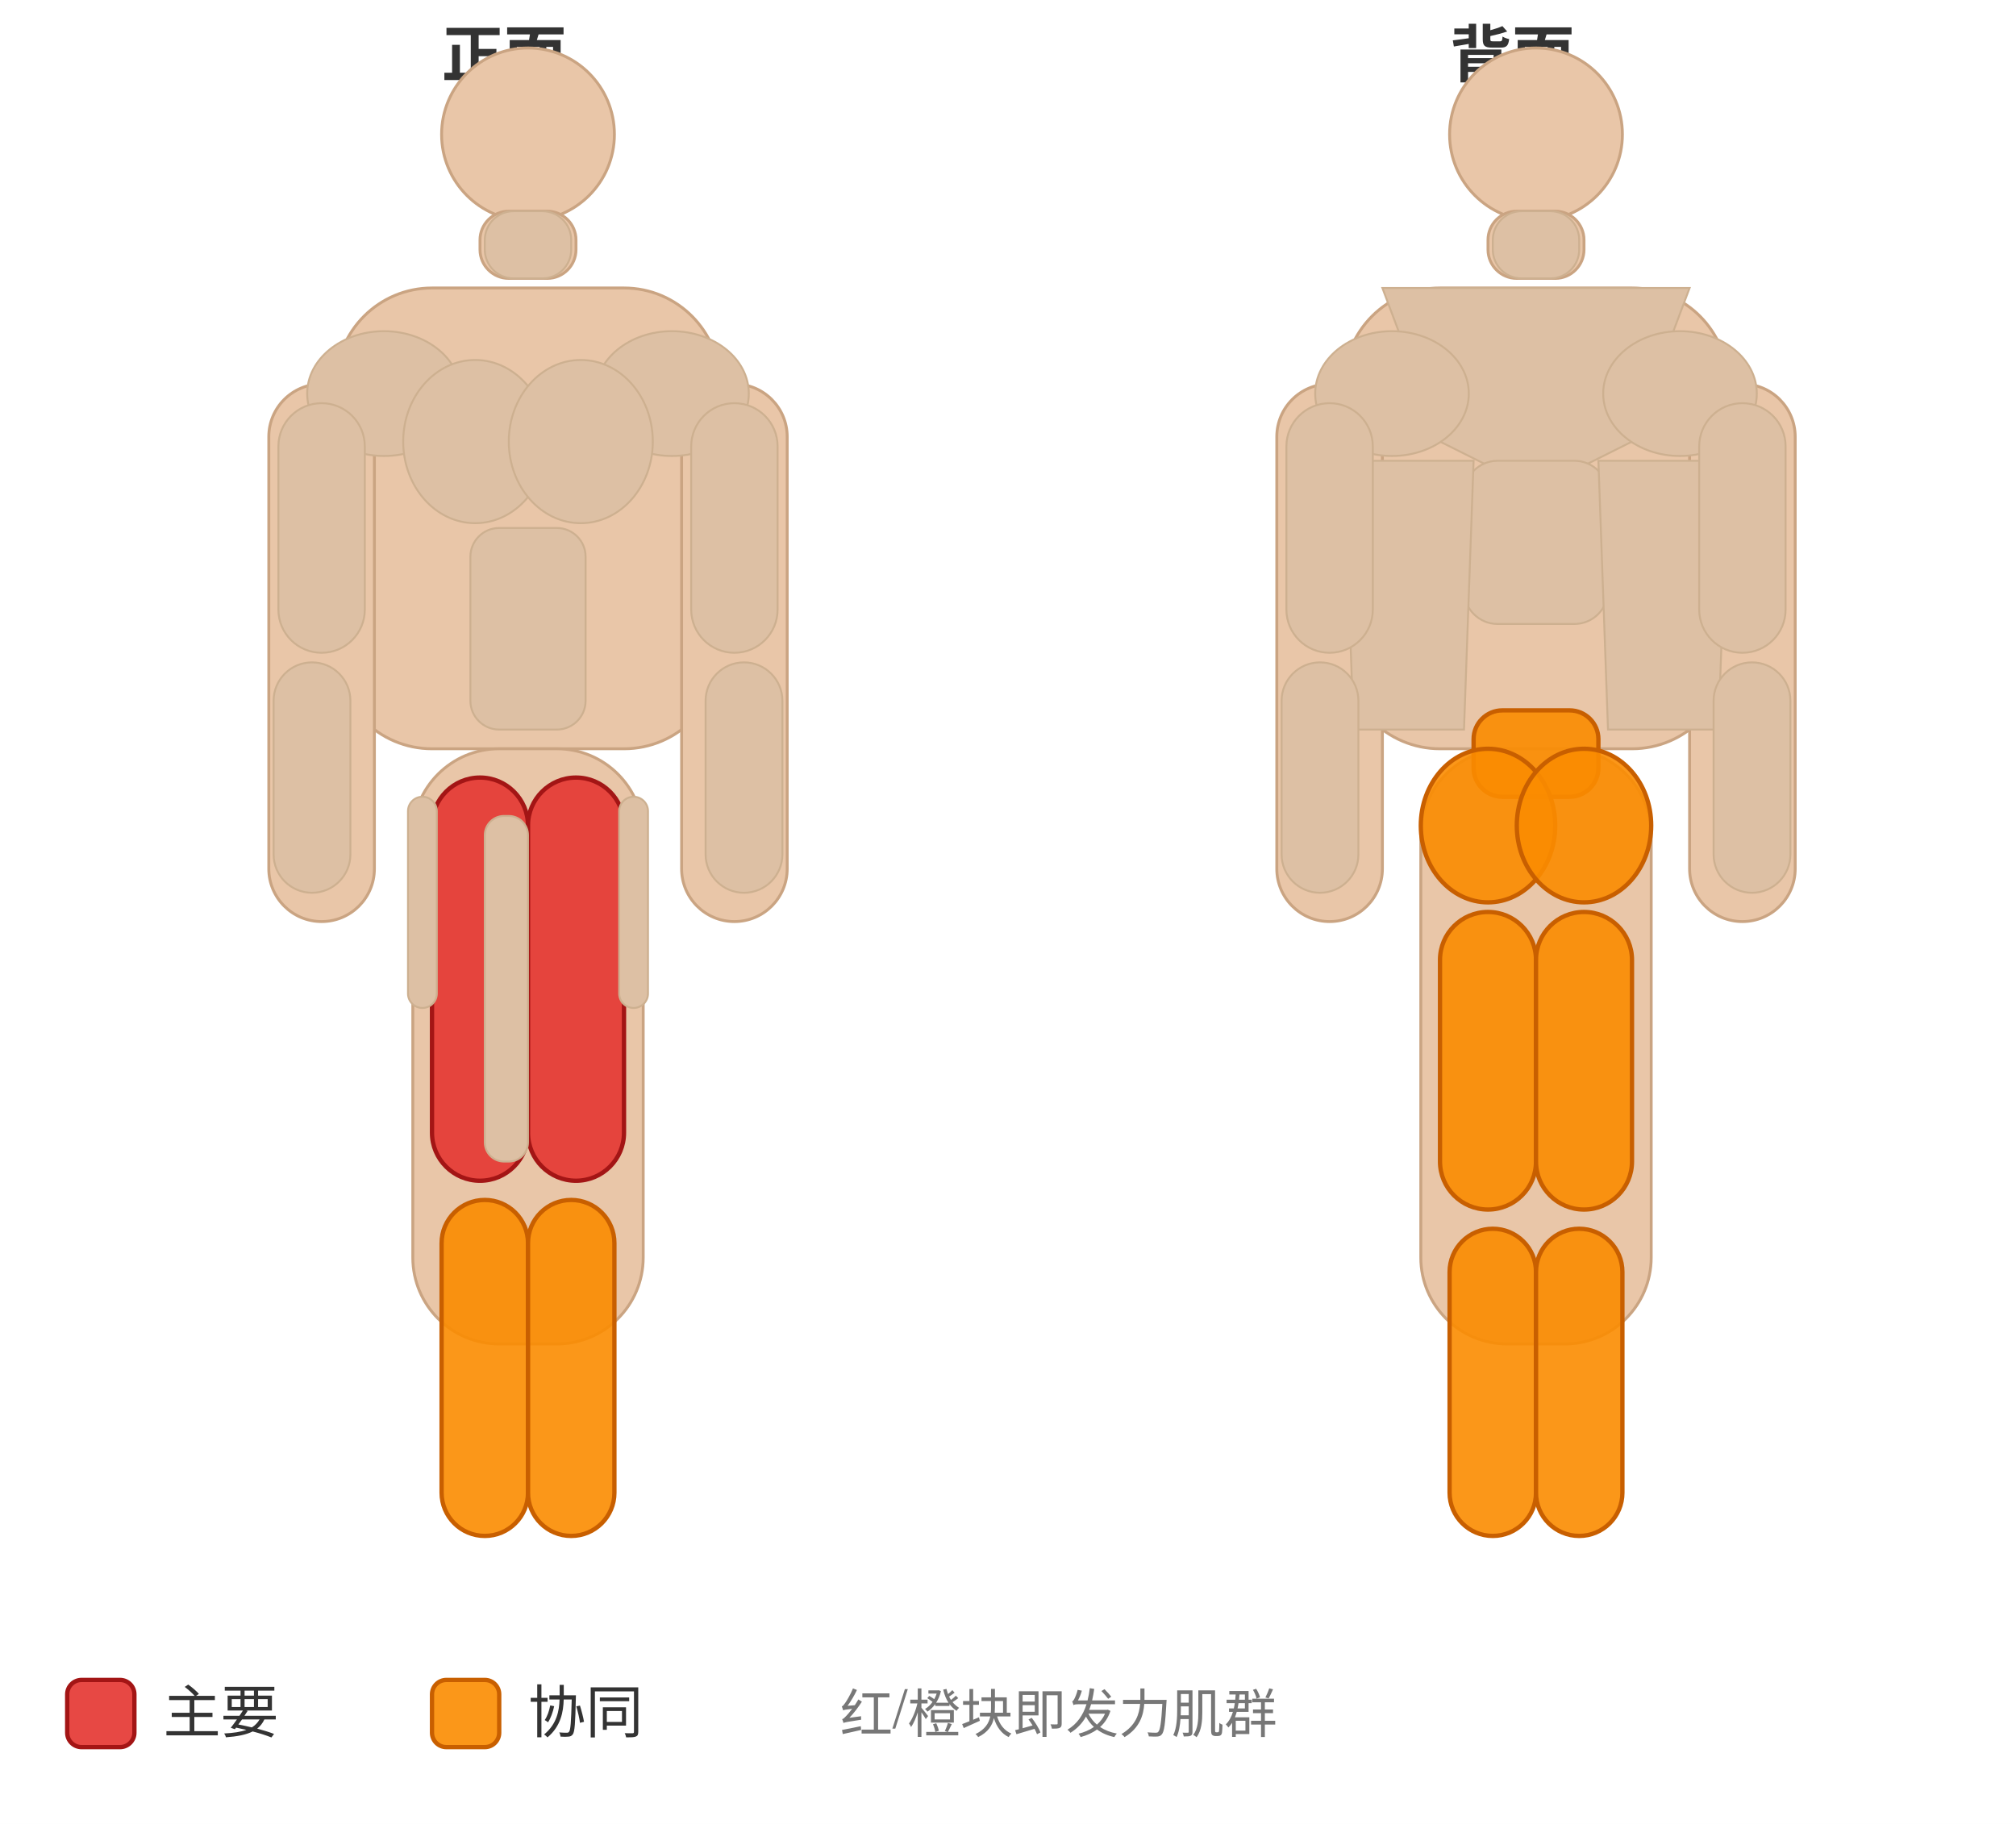
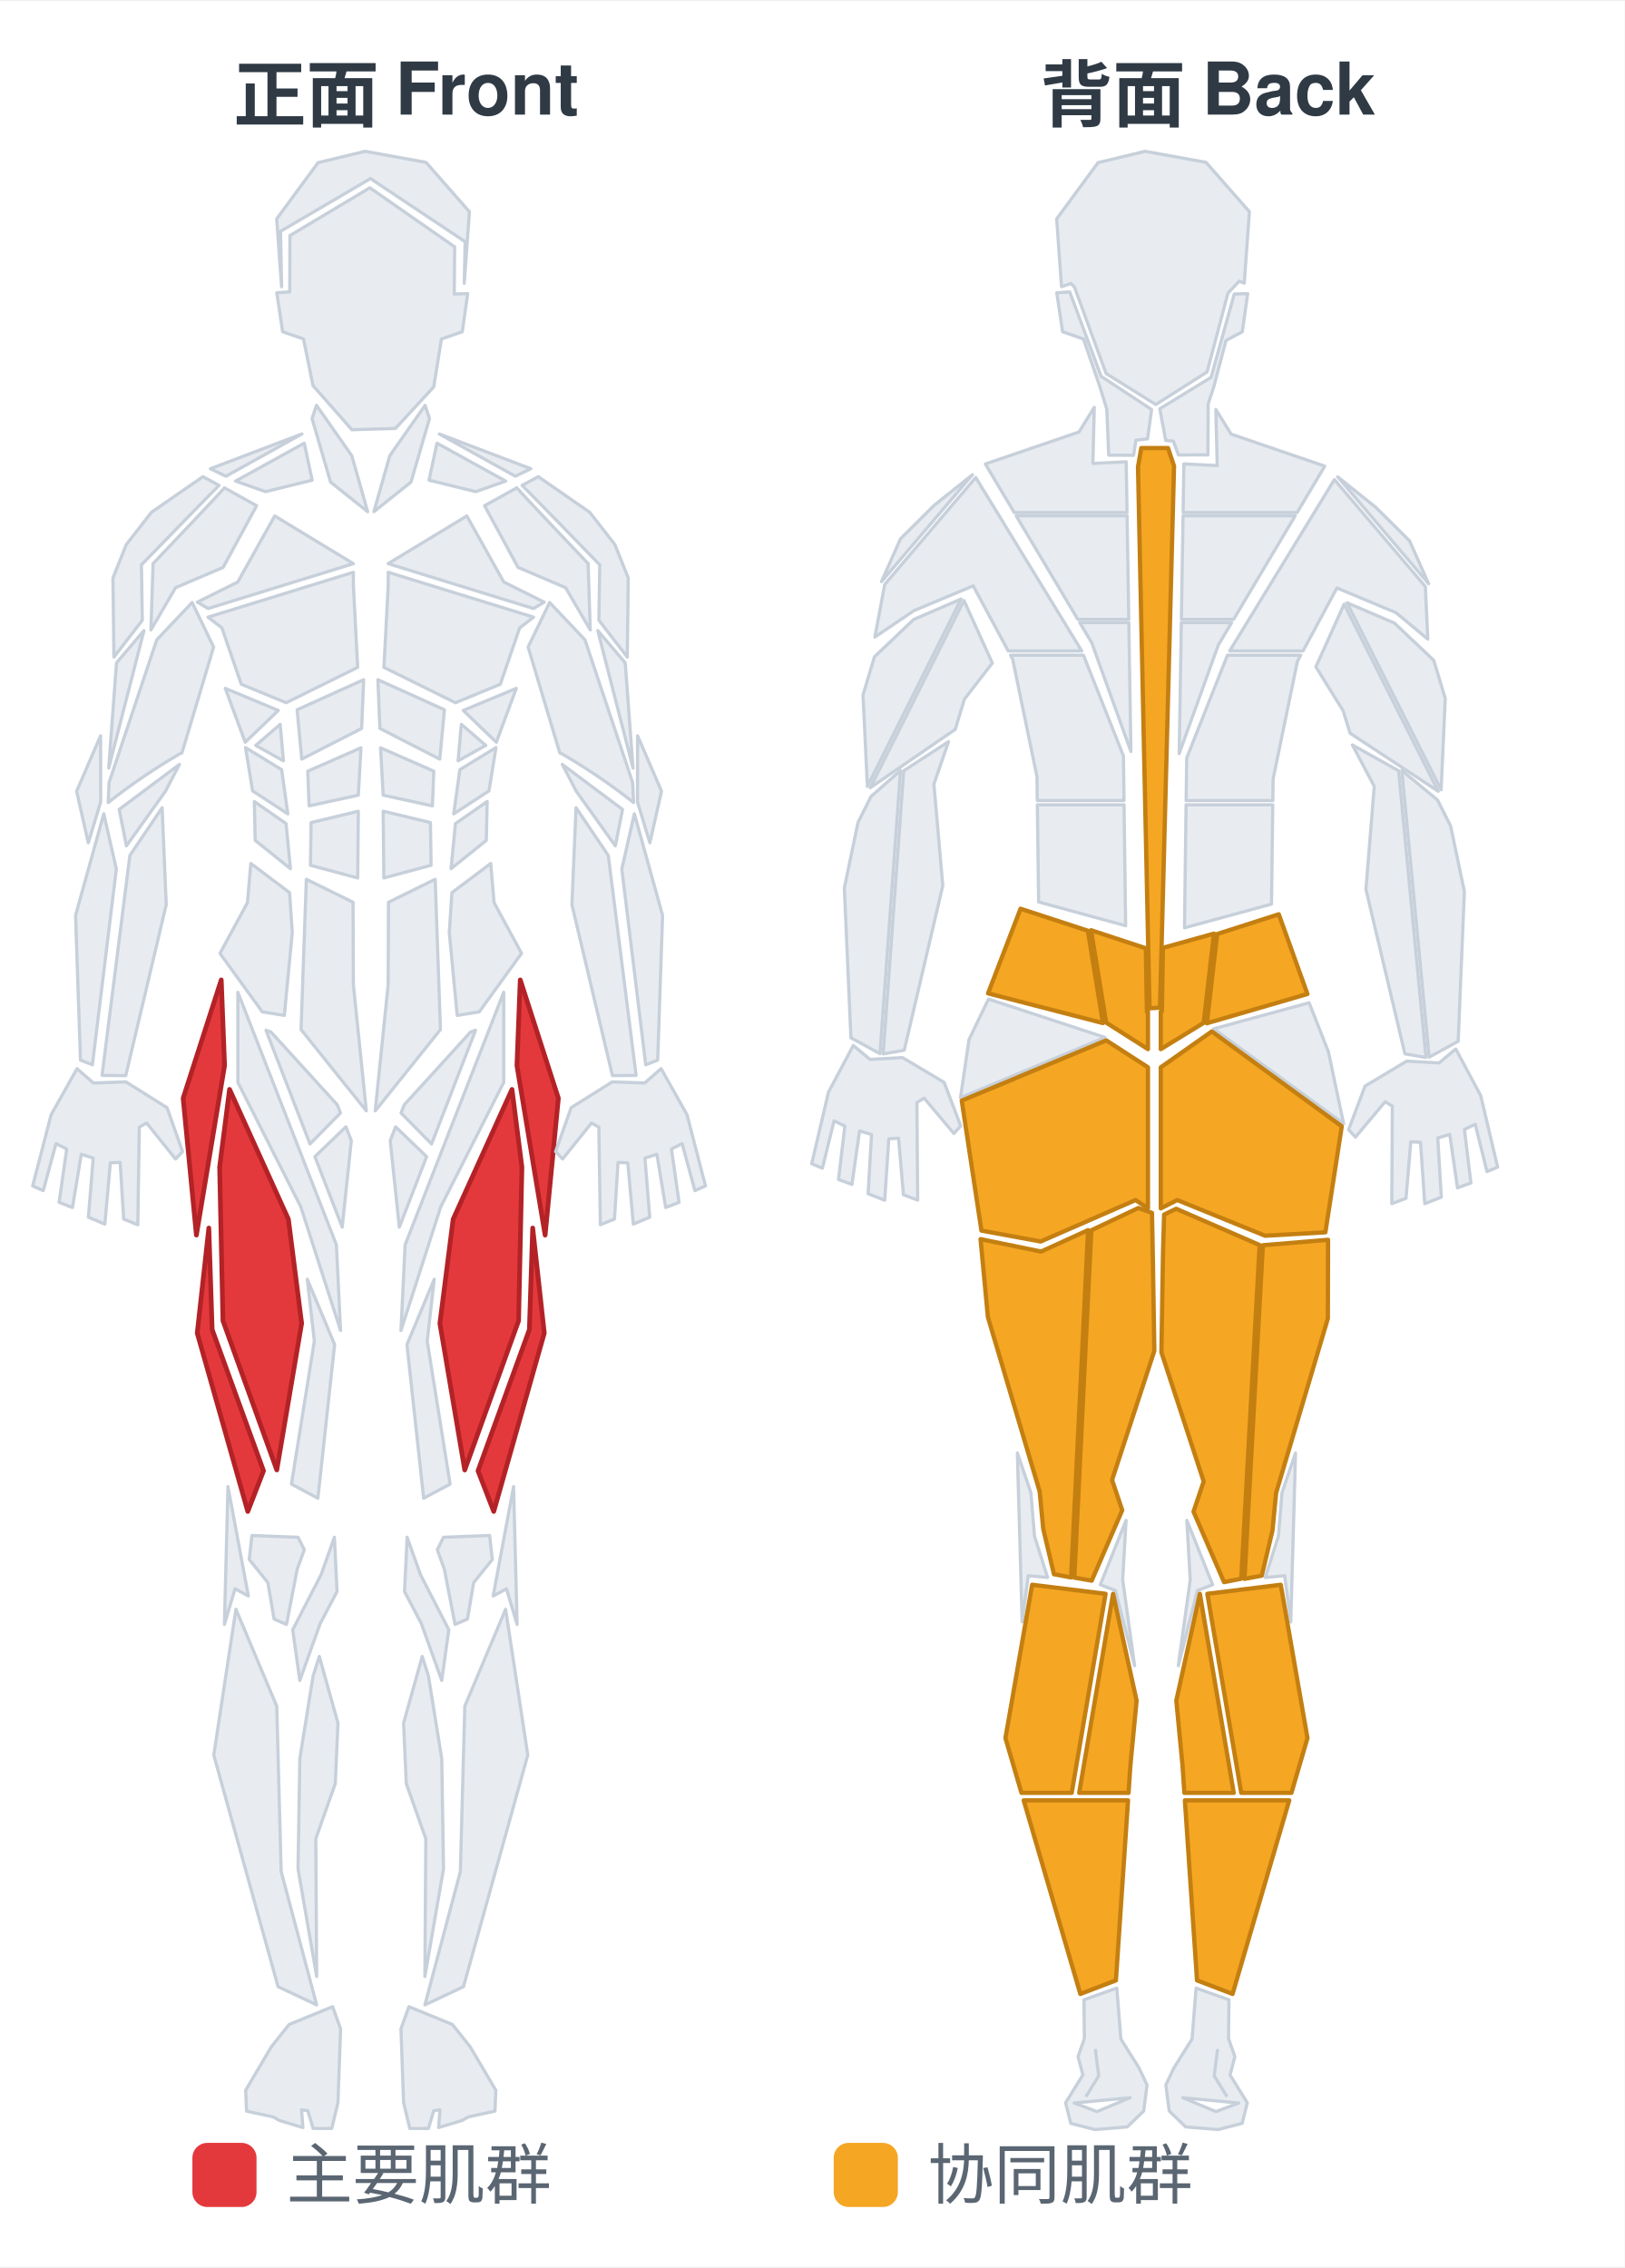
- <svg xmlns="http://www.w3.org/2000/svg" viewBox="0 0 420 380" width="420" height="380" font-family="-apple-system,Segoe UI,Helvetica,Arial,sans-serif">
-   <rect width="420" height="380" fill="#ffffff" />
-   <text x="105" y="16" font-size="13" font-weight="700" text-anchor="middle" fill="#333">正面</text>
-   <text x="315" y="16" font-size="13" font-weight="700" text-anchor="middle" fill="#333">背面</text>
-   <g transform="translate(10,0)">
-     <circle fill="#e9c6a8" stroke="#caa482" stroke-width="0.6" cx="100" cy="28" r="18" />
-     <rect fill="#e9c6a8" stroke="#caa482" stroke-width="0.6" x="90" y="44" width="20" height="14" rx="6" />
-     <rect fill="#e9c6a8" stroke="#caa482" stroke-width="0.6" x="60" y="60" width="80" height="96" rx="20" />
-     <rect fill="#e9c6a8" stroke="#caa482" stroke-width="0.6" x="46" y="80" width="22" height="112" rx="11" />
-     <rect fill="#e9c6a8" stroke="#caa482" stroke-width="0.6" x="132" y="80" width="22" height="112" rx="11" />
-     <rect fill="#e9c6a8" stroke="#caa482" stroke-width="0.6" x="76" y="156" width="48" height="124" rx="18" />
-     <rect fill="#ddc0a4" stroke="#cdb090" stroke-width="0.4" x="91" y="44" width="18" height="14" rx="6" />
-     <ellipse fill="#ddc0a4" stroke="#cdb090" stroke-width="0.4" cx="70" cy="82" rx="16" ry="13" />
-     <ellipse fill="#ddc0a4" stroke="#cdb090" stroke-width="0.4" cx="130" cy="82" rx="16" ry="13" />
-     <ellipse fill="#ddc0a4" stroke="#cdb090" stroke-width="0.4" cx="89" cy="92" rx="15" ry="17" />
-     <ellipse fill="#ddc0a4" stroke="#cdb090" stroke-width="0.4" cx="111" cy="92" rx="15" ry="17" />
-     <rect fill="#ddc0a4" stroke="#cdb090" stroke-width="0.4" x="48" y="84" width="18" height="52" rx="9" />
-     <rect fill="#ddc0a4" stroke="#cdb090" stroke-width="0.4" x="134" y="84" width="18" height="52" rx="9" />
-     <rect fill="#ddc0a4" stroke="#cdb090" stroke-width="0.4" x="47" y="138" width="16" height="48" rx="8" />
-     <rect fill="#ddc0a4" stroke="#cdb090" stroke-width="0.4" x="137" y="138" width="16" height="48" rx="8" />
-     <rect fill="#ddc0a4" stroke="#cdb090" stroke-width="0.4" x="88" y="110" width="24" height="42" rx="6" />
-     <rect fill="#e53935" fill-opacity="0.92" stroke="#a31515" stroke-width="0.9" x="80" y="162" width="20" height="84" rx="10" />
-     <rect fill="#e53935" fill-opacity="0.92" stroke="#a31515" stroke-width="0.9" x="100" y="162" width="20" height="84" rx="10" />
-     <rect fill="#ddc0a4" stroke="#cdb090" stroke-width="0.4" x="91" y="170" width="9" height="72" rx="4" />
-     <rect fill="#ddc0a4" stroke="#cdb090" stroke-width="0.4" x="75" y="166" width="6" height="44" rx="3" />
-     <rect fill="#ddc0a4" stroke="#cdb090" stroke-width="0.4" x="119" y="166" width="6" height="44" rx="3" />
-     <rect fill="#fb8c00" fill-opacity="0.9" stroke="#c85f00" stroke-width="0.9" x="82" y="250" width="18" height="70" rx="9" />
-     <rect fill="#fb8c00" fill-opacity="0.9" stroke="#c85f00" stroke-width="0.9" x="100" y="250" width="18" height="70" rx="9" />
+ <svg xmlns="http://www.w3.org/2000/svg" viewBox="0 0 76 106" width="260" height="363" role="img" font-family="-apple-system,BlinkMacSystemFont,Segoe UI,Helvetica,Arial,sans-serif">
+   <rect width="76" height="106" fill="#ffffff" />
+   <text x="19" y="5.6" font-size="3.4" font-weight="600" text-anchor="middle" fill="#2f3a45">正面 Front</text>
+   <text x="56.5" y="5.6" font-size="3.4" font-weight="600" text-anchor="middle" fill="#2f3a45">背面 Back</text>
+   <g transform="translate(1.5,7)">
+     <path d="m 11.672,6.359 -0.048,-2.591 4.206,-2.468 4.428,2.954 -0.041,1.944 0.242,-3.345 -2.031,-2.311 -2.845,-0.516 -2.204,0.529 -1.936,2.631 z" fill="#e8ecf1" stroke="#c7d0da" stroke-width="0.15" stroke-linejoin="round" />
+     <path d="m 19.749,6.703 0.02,-2.207 -3.967,-2.764 -3.741,2.236 -0.006,2.635 -0.607,0.04 0.274,1.824 0.976,0.339 0.442,2.18 1.822,2.066 2.035,-0.061 1.792,-1.944 0.36,-2.241 0.976,-0.339 0.252,-1.784 z" fill="#e8ecf1" stroke="#c7d0da" stroke-width="0.15" stroke-linejoin="round" />
+     <path d="m 13.305,11.911 1.65,2.352 0.744,2.622 -1.735,-1.384 -0.866,-2.971 z" fill="#e8ecf1" stroke="#c7d0da" stroke-width="0.15" stroke-linejoin="round" />
+     <path d="m 18.385,11.911 -1.65,2.352 -0.745,2.622 1.735,-1.384 0.866,-2.971 z" fill="#e8ecf1" stroke="#c7d0da" stroke-width="0.15" stroke-linejoin="round" />
+     <path d="m 19.048,13.248 3.557,1.979 0.727,-0.351 z m -0.107,0.433 -0.371,1.731 2.185,0.536 1.401,-0.494 z" fill="#e8ecf1" stroke="#c7d0da" stroke-width="0.15" stroke-linejoin="round" />
+     <path d="m 22.922,15.657 0.758,-0.41 2.408,1.668 1.174,1.507 0.627,1.563 -0.046,3.702 -1.328,-1.722 0.041,-2.594 -0.488,-0.5 c 0,0 -3.098,-3.191 -3.144,-3.214 z m -0.241,0.109 c -0.001,0.052 3.33,3.547 3.33,3.547 l 0.101,3.104 -1.154,-1.978 -2.225,-0.948 -1.566,-2.885 z" fill="#e8ecf1" stroke="#c7d0da" stroke-width="0.15" stroke-linejoin="round" />
+     <path d="m 12.625,13.248 -3.557,1.979 -0.727,-0.351 z m 0.107,0.433 0.371,1.731 -2.185,0.536 -1.401,-0.494 z" fill="#e8ecf1" stroke="#c7d0da" stroke-width="0.15" stroke-linejoin="round" />
+     <path d="m 8.75,15.657 -0.758,-0.41 -2.408,1.668 -1.174,1.507 -0.627,1.563 0.046,3.702 1.328,-1.722 -0.041,-2.594 0.488,-0.5 c 0,0 3.098,-3.191 3.144,-3.214 z m 0.241,0.109 c 0.002,0.052 -3.33,3.547 -3.33,3.547 l -0.101,3.104 1.154,-1.978 2.225,-0.948 1.566,-2.885 z" fill="#e8ecf1" stroke="#c7d0da" stroke-width="0.15" stroke-linejoin="round" />
+     <path d="m 27.622,30.815 -0.338,1.705 -1.819,-2.544 -0.663,-1.269 z m -2.853,-2.61 c -0.026,-0.014 -0.054,-0.025 -0.082,-0.032 l -1.483,-4.955 1.005,-2.084 1.655,1.745 2.23,6.677 0.042,0.937 c -1.065,-0.842 -2.19,-1.607 -3.364,-2.288 z m 1.694,-5.757 1.649,6.434 -0.365,-4.923 z" fill="#e8ecf1" stroke="#c7d0da" stroke-width="0.15" stroke-linejoin="round" />
+     <path d="m 26.955,32.969 1.301,10.289 -1.108,0.01 -1.894,-7.996 0.192,-4.537 z m 1.22,-1.95 -0.587,2.586 1.119,9.156 0.558,-0.217 0.23,-6.77 z" fill="#e8ecf1" stroke="#c7d0da" stroke-width="0.15" stroke-linejoin="round" />
+     <path d="m 4.075,30.815 0.338,1.705 1.819,-2.544 0.663,-1.269 z m 2.853,-2.61 c 0.026,-0.014 0.054,-0.025 0.082,-0.032 l 1.483,-4.955 -1.005,-2.084 -1.655,1.745 -2.23,6.677 -0.042,0.937 c 1.065,-0.842 2.19,-1.607 3.364,-2.288 z m -1.694,-5.757 -1.649,6.434 0.365,-4.923 z" fill="#e8ecf1" stroke="#c7d0da" stroke-width="0.15" stroke-linejoin="round" />
+     <path d="m 4.575,32.969 -1.301,10.289 1.108,0.01 1.894,-7.996 -0.192,-4.537 z m -1.22,-1.95 0.587,2.586 -1.119,9.156 -0.558,-0.217 -0.23,-6.77 z" fill="#e8ecf1" stroke="#c7d0da" stroke-width="0.15" stroke-linejoin="round" />
+     <path d="m 20.337,17.085 1.729,3.091 1.890,0.94 -0.5,0.3 -6.8, -2.1 z" fill="#e8ecf1" stroke="#c7d0da" stroke-width="0.15" stroke-linejoin="round" />
+     <path d="m 16.66,19.72 6.8,2.1 -0.65,0.5 -0.906,2.638 -2.1,0.865 -3.345,-1.655 0.2,-3.8 z" fill="#e8ecf1" stroke="#c7d0da" stroke-width="0.15" stroke-linejoin="round" />
+     <path d="m 11.351,17.085 -1.729,3.091 -1.890,0.94 0.5,0.3 6.8,-2.1 z" fill="#e8ecf1" stroke="#c7d0da" stroke-width="0.15" stroke-linejoin="round" />
+     <path d="m 15.03,19.72 -6.8,2.1 0.65,0.5 0.906,2.638 2.1,0.865 3.346,-1.655 -0.2,-3.8 z" fill="#e8ecf1" stroke="#c7d0da" stroke-width="0.15" stroke-linejoin="round" />
+     <path d="m 19.642,34.708 1.813,-1.365 0.157,1.833 1.286,2.373 -1.98,2.737 -1.031,0.166 -0.37,-3.888 z" fill="#e8ecf1" stroke="#c7d0da" stroke-width="0.15" stroke-linejoin="round" />
+     <path d="M 19.289,26.152 l -3.112 -1.406 0.094 2.28 2.801 1.436 z M 21.224,27.820 l -1.294 0.721 0.15 -1.709 z M 20.171,26.183 l 2.48 -1.032 -0.934 2.521 z M 21.702,27.921 l -1.69 1.034 -0.289 2.068 1.65 -1.075 z" fill="#e8ecf1" stroke="#c7d0da" stroke-width="0.15" stroke-linejoin="round" />
+     <path d="M 18.791,29.025 l -0.062 1.624 -2.303 -0.5 -0.124 -2.217 z M 18.635,31.429 l 0.031 1.998 -2.21 0.594 -0.031 -3.123 z M 21.290,30.444 l -1.484 1.034 -0.206 2.109 1.649 -1.324 z" fill="#e8ecf1" stroke="#c7d0da" stroke-width="0.15" stroke-linejoin="round" />
+     <path d="m 12.046,34.708 -1.813,-1.365 -0.157,1.833 -1.286,2.374 1.98,2.736 1.031,0.166 0.371,-3.887 z" fill="#e8ecf1" stroke="#c7d0da" stroke-width="0.15" stroke-linejoin="round" />
+     <path d="m 15.636,44.92 -0.606,-5.912 -0.015,-3.849 -2.185,-1.075 -0.247,7.03 z" fill="#e8ecf1" stroke="#c7d0da" stroke-width="0.15" stroke-linejoin="round" />
+     <path d="m 16.052,44.919 0.606,-5.912 0.015,-3.849 2.184,-1.075 0.247,7.03 z" fill="#e8ecf1" stroke="#c7d0da" stroke-width="0.15" stroke-linejoin="round" />
+     <path d="m 12.399,26.152 3.112,-1.406 -0.094,2.28 -2.801,1.436 z m -1.935,1.669 1.294,0.721 -0.15,-1.709 z m 1.053,-1.637 -2.479,-1.033 0.934,2.521 z m -1.532,1.737 1.69,1.034 0.289,2.067 -1.649,-1.075 z" fill="#e8ecf1" stroke="#c7d0da" stroke-width="0.15" stroke-linejoin="round" />
+     <path d="M 12.897,29.025 l 0.062 1.624 2.303 -0.5 0.124 -2.217 z M 13.053,31.430 l -0.031 1.998 2.21 0.594 0.031 -3.123 z M 10.398,30.445 l 1.484 1.034 0.206 2.109 -1.65 -1.324 z" fill="#e8ecf1" stroke="#c7d0da" stroke-width="0.15" stroke-linejoin="round" />
+     <path d="m 14.404,45.04 0.022,-0.028 -0.149,-0.379 -3.102,-3.404 -0.233,-0.083 2.059,5.32 z m -1.173,2.018 1.277,3.299 0.426,-4.049 -0.252,-0.643 z" fill="#e8ecf1" stroke="#c7d0da" stroke-width="0.15" stroke-linejoin="round" />
+     <path d="m 17.284,45.04 -0.022,-0.028 0.149,-0.379 3.102,-3.404 0.232,-0.083 -2.058,5.32 z m 1.173,2.018 -1.277,3.299 -0.426,-4.048 0.252,-0.643 z" fill="#e8ecf1" stroke="#c7d0da" stroke-width="0.15" stroke-linejoin="round" />
+     <path d="m 23.419,50.399 -0.155,4.751 -2.403,6.609 0.736,1.9 2.364,-8.344 z m -0.582,-11.608 -0.155,4.007 1.318,7.932 0.62,-6.403 z m -0.387,5.123 -2.752,6.073 -0.62,4.874 1.162,6.858 2.519,-6.981 0.155,-7.188 z" fill="#e4393c" stroke="#b32226" stroke-width="0.22" stroke-linejoin="round" />
+     <path d="m 22.063,39.37 v 4.214 l -2.946,5.825 -1.86,5.783 0.194,-4.007 z m -3.249,13.426 -0.065,0.155 -1.213,2.902 0.783,7.188 1.236,-0.661 -1.071,-6.693 z" fill="#e8ecf1" stroke="#c7d0da" stroke-width="0.15" stroke-linejoin="round" />
+     <path d="m 17.256,87.868 0.124,3.452 0.29,1.206 h 0.871 l 0.249,-0.832 0.291,-0.042 -0.062,0.832 1.099,-0.333 0.291,-0.166 1.244,-0.27 0.042,-0.977 -1.203,-2.037 -0.83,-1.04 -2.033,-0.832 z" fill="#e8ecf1" stroke="#c7d0da" stroke-width="0.15" stroke-linejoin="round" />
+     <path d="m 18.251,70.441 0.291,0.915 0.622,3.868 0.083,5.157 -0.871,5.033 0.041,-6.447 -0.912,-2.578 -0.126,-2.828 z m 1.992,2.329 -0.208,7.736 -1.659,6.239 1.805,-0.853 3.008,-10.836 -1.037,-6.821 z" fill="#e8ecf1" stroke="#c7d0da" stroke-width="0.15" stroke-linejoin="round" />
+     <path d="m 21.405,64.784 0.124,1.123 -0.871,1.082 -0.291,1.706 -0.581,0.249 -0.498,-2.579 -0.332,-0.915 0.291,-0.582 z m -3.859,0.083 0.622,1.747 1.327,2.579 -0.332,2.371 -0.954,-2.662 -0.787,-1.497 z m 4.978,-2.37 -0.954,5.116 0.622,-0.333 0.498,1.664 z" fill="#e8ecf1" stroke="#c7d0da" stroke-width="0.15" stroke-linejoin="round" />
+     <path d="m 8.269,50.399 0.155,4.751 2.403,6.61 -0.736,1.9 -2.364,-8.344 z m 0.581,-11.608 0.155,4.007 -1.318,7.932 -0.62,-6.403 z m 0.388,5.122 2.752,6.072 0.62,4.874 -1.162,6.858 -2.519,-6.982 -0.155,-7.188 z" fill="#e4393c" stroke="#b32226" stroke-width="0.22" stroke-linejoin="round" />
+     <path d="m 9.626,39.369 v 4.214 l 2.945,5.825 1.86,5.783 -0.194,-4.007 z m 3.249,13.426 0.065,0.155 1.213,2.902 -0.783,7.188 -1.236,-0.661 1.071,-6.693 z" fill="#e8ecf1" stroke="#c7d0da" stroke-width="0.15" stroke-linejoin="round" />
+     <path d="m 14.433,87.868 -0.124,3.452 -0.291,1.206 h -0.871 l -0.249,-0.832 -0.291,-0.042 0.062,0.832 -1.099,-0.333 -0.291,-0.166 -1.245,-0.27 -0.041,-0.977 1.203,-2.038 0.83,-1.04 2.033,-0.832 z" fill="#e8ecf1" stroke="#c7d0da" stroke-width="0.15" stroke-linejoin="round" />
+     <path d="m 13.438,70.441 -0.291,0.915 -0.622,3.868 -0.083,5.157 0.872,5.033 -0.042,-6.447 0.913,-2.578 0.124,-2.828 z m -1.992,2.329 0.207,7.736 1.66,6.239 -1.805,-0.853 -3.008,-10.836 1.037,-6.821 z" fill="#e8ecf1" stroke="#c7d0da" stroke-width="0.15" stroke-linejoin="round" />
+     <path d="m 10.284,64.784 -0.124,1.123 0.871,1.082 0.291,1.706 0.581,0.249 0.498,-2.579 0.332,-0.915 -0.291,-0.582 z m 3.859,0.083 -0.622,1.747 -1.328,2.579 0.332,2.371 0.954,-2.662 0.788,-1.496 z m -4.979,-2.371 0.954,5.116 -0.622,-0.333 -0.498,1.664 z" fill="#e8ecf1" stroke="#c7d0da" stroke-width="0.15" stroke-linejoin="round" />
+     <path d="m 3.205,27.37 0.005,3.094 -0.58,1.912 -0.545,-2.412 z" fill="#e8ecf1" stroke="#c7d0da" stroke-width="0.15" stroke-linejoin="round" />
+     <path d="m 4.39,43.563 -1.52,0.051 -0.766,-0.671 -1.213,2.158 -0.862,3.329 0.494,0.221 0.598,-2.202 0.5,0.254 -0.356,2.494 0.624,0.243 0.414,-2.492 0.558,0.179 -0.226,2.766 0.769,0.323 0.258,-2.868 0.458,-0.018 0.166,2.652 0.66,0.263 0.071,-4.566 0.342,-0.194 1.353,1.684 0.328,-0.344 -0.726,-2.055 z" fill="#e8ecf1" stroke="#c7d0da" stroke-width="0.15" stroke-linejoin="round" />
+     <path d="m 28.325,27.37 -0.005,3.094 0.58,1.912 0.545,-2.412 z" fill="#e8ecf1" stroke="#c7d0da" stroke-width="0.15" stroke-linejoin="round" />
+     <path d="m 27.14,43.563 1.52,0.051 0.766,-0.671 1.213,2.158 0.862,3.329 -0.494,0.221 -0.598,-2.202 -0.5,0.254 0.356,2.494 -0.624,0.243 -0.414,-2.492 -0.558,0.179 0.226,2.766 -0.769,0.323 -0.258,-2.868 -0.458,-0.018 -0.166,2.652 -0.66,0.263 -0.071,-4.566 -0.342,-0.194 -1.353,1.684 -0.328,-0.344 0.726,-2.055 z" fill="#e8ecf1" stroke="#c7d0da" stroke-width="0.15" stroke-linejoin="round" />
+     <path d="m 48.157,6.359 0.442,-0.15 0.161,0.164 1.482,4.048 2.324,1.451 2.4,-1.524 0.976,-3.69 0.528,-0.559 0.234,0.098 0.242,-3.345 -2.031,-2.311 -2.845,-0.516 -2.204,0.529 -1.936,2.631 z" fill="#e8ecf1" stroke="#c7d0da" stroke-width="0.15" stroke-linejoin="round" />
+     <path d="m 52.37,12.105 -2.358,-1.55 -1.471,-3.951 -0.607,0.04 0.274,1.824 0.976,0.339 0.761,2.216 0.33,1.068 0.089,2.149 1.164,0.008 0.106,-0.708 0.547,-0.061 z m 1.018,1.476 0.238,0.65 1.381,-0.004 0.01,-2.388 0.26,-0.791 0.572,-2.17 0.764,-0.41 0.252,-1.784 -0.629,0.019 -1.085,3.9 -2.397,1.467 0.277,1.485 z" fill="#e8ecf1" stroke="#c7d0da" stroke-width="0.15" stroke-linejoin="round" />
+     <path d="M 49.625,14.629 L 49.688,12.005 L 48.974,13.157 L 44.594,14.654 L 45.945,16.925 L 51.222,16.925 L 51.183,14.550 Z" fill="#e8ecf1" stroke="#c7d0da" stroke-width="0.15" stroke-linejoin="round" />
+     <path d="M 46.034,17.075 L 48.920,21.925 L 51.303,21.925 L 51.224,17.075 Z" fill="#e8ecf1" stroke="#c7d0da" stroke-width="0.15" stroke-linejoin="round" />
+     <path d="M 49.009,22.075 L 49.572,23.022 L 51.403,28.104 L 51.305,22.075 Z" fill="#e8ecf1" stroke="#c7d0da" stroke-width="0.15" stroke-linejoin="round" />
+     <path d="M 55.439,14.729 L 55.376,12.104 L 56.090,13.256 L 60.470,14.754 L 59.179,16.925 L 53.844,16.925 L 53.881,14.649 Z" fill="#e8ecf1" stroke="#c7d0da" stroke-width="0.15" stroke-linejoin="round" />
+     <path d="M 59.089,17.075 L 56.204,21.925 L 53.763,21.925 L 53.842,17.075 Z" fill="#e8ecf1" stroke="#c7d0da" stroke-width="0.15" stroke-linejoin="round" />
+     <path d="M 56.114,22.075 L 55.492,23.121 L 53.661,28.203 L 53.761,22.075 Z" fill="#e8ecf1" stroke="#c7d0da" stroke-width="0.15" stroke-linejoin="round" />
+     <path d="M 44.144,15.285 L 39.888,20.286 L 39.426,22.749 L 41.263,21.510 L 44.025,20.355 L 45.663,23.400 L 49.103,23.400 Z" fill="#e8ecf1" stroke="#c7d0da" stroke-width="0.15" stroke-linejoin="round" />
+     <path d="M 42.201,16.586 L 40.626,18.152 L 39.736,20.156 L 43.992,15.155 Z" fill="#e8ecf1" stroke="#c7d0da" stroke-width="0.15" stroke-linejoin="round" />
+     <path d="M 45.771,23.600 L 45.872,23.789 L 47.009,29.286 L 47.023,30.400 L 51.080,30.400 L 51.053,28.314 L 49.185,23.600 Z" fill="#e8ecf1" stroke="#c7d0da" stroke-width="0.15" stroke-linejoin="round" />
+     <path d="M 47.026,30.600 L 47.086,35.145 L 51.156,36.255 L 51.082,30.600 Z" fill="#e8ecf1" stroke="#c7d0da" stroke-width="0.15" stroke-linejoin="round" />
+     <path d="M 62.863,16.686 L 64.438,18.251 L 65.328,20.255 L 61.073,15.254 Z" fill="#e8ecf1" stroke="#c7d0da" stroke-width="0.15" stroke-linejoin="round" />
+     <path d="M 60.921,15.384 L 65.176,20.385 L 65.290,22.849 L 63.801,21.609 L 61.039,20.454 L 59.455,23.400 L 56.022,23.400 Z" fill="#e8ecf1" stroke="#c7d0da" stroke-width="0.15" stroke-linejoin="round" />
+     <path d="M 59.347,23.600 L 59.192,23.888 L 58.055,29.385 L 58.042,30.400 L 53.986,30.400 L 54.012,28.413 L 55.918,23.600 Z" fill="#e8ecf1" stroke="#c7d0da" stroke-width="0.15" stroke-linejoin="round" />
+     <path d="M 58.039,30.600 L 57.979,35.245 L 53.908,36.354 L 53.983,30.600 Z" fill="#e8ecf1" stroke="#c7d0da" stroke-width="0.15" stroke-linejoin="round" />
+     <path d="M 43.593,21.039 L 44.920,23.967 L 43.615,25.653 L 43.186,27.069 L 39.209,29.802 Z" fill="#e8ecf1" stroke="#c7d0da" stroke-width="0.15" stroke-linejoin="round" />
+     <path d="M 43.459,20.972 L 39.075,29.735 L 38.871,25.461 L 39.407,23.674 L 41.242,21.927 Z" fill="#e8ecf1" stroke="#c7d0da" stroke-width="0.15" stroke-linejoin="round" />
+     <path d="M 40.717,42.425 l -1.518,0.086 -0.782,-0.653 -1.162,2.186 -0.784,3.348 0.499,0.209 0.546,-2.216 0.506,0.242 -0.298,2.502 0.629,0.229 0.355,-2.501 0.562,0.165 -0.161,2.771 0.777,0.305 0.191,-2.873 0.457,-0.029 0.228,2.648 0.666,0.248 -0.036,-4.567 0.337,-0.202 1.392,1.651 0.32,-0.351 -0.774,-2.037 z" fill="#e8ecf1" stroke="#c7d0da" stroke-width="0.15" stroke-linejoin="round" />
+     <path d="M 40.775,29.006 L 42.870,27.644 L 42.187,29.635 L 42.603,34.383 L 40.799,42.081 L 39.814,42.253 Z" fill="#e8ecf1" stroke="#c7d0da" stroke-width="0.15" stroke-linejoin="round" />
+     <path d="M 39.665,42.242 L 38.305,41.501 L 37.998,34.491 L 38.635,31.429 L 39.245,30.209 L 40.625,28.994 Z" fill="#e8ecf1" stroke="#c7d0da" stroke-width="0.15" stroke-linejoin="round" />
+     <path d="M 61.376,21.213 L 60.056,24.145 L 61.330,26.199 L 61.657,27.251 L 65.780,29.966 Z" fill="#e8ecf1" stroke="#c7d0da" stroke-width="0.15" stroke-linejoin="round" />
+     <path d="M 61.510,21.146 L 65.914,29.899 L 66.108,25.624 L 65.568,23.839 L 63.729,22.096 Z" fill="#e8ecf1" stroke="#c7d0da" stroke-width="0.15" stroke-linejoin="round" />
+     <path d="M 64.301,42.592 l 1.518,0.083 0.78,-0.655 1.167,2.183 0.792,3.346 -0.498,0.211 -0.551,-2.215 -0.505,0.243 0.304,2.501 -0.629,0.23 -0.361,-2.5 -0.562,0.167 0.168,2.77 -0.776,0.306 -0.197,-2.872 -0.457,-0.028 -0.222,2.648 -0.665,0.249 0.025,-4.567 -0.337,-0.201 -1.388,1.655 -0.321,-0.35 0.77,-2.039 z" fill="#e8ecf1" stroke="#c7d0da" stroke-width="0.15" stroke-linejoin="round" />
+     <path d="M 65.204,42.420 L 63.925,29.007 L 61.764,27.798 L 62.786,29.733 L 62.397,34.555 L 64.219,42.248 Z" fill="#e8ecf1" stroke="#c7d0da" stroke-width="0.15" stroke-linejoin="round" />
+     <path d="M 64.075,28.993 L 65.353,42.405 L 66.712,41.663 L 67.002,34.653 L 66.358,31.591 L 65.745,30.373 Z" fill="#e8ecf1" stroke="#c7d0da" stroke-width="0.15" stroke-linejoin="round" />
+     <path d="m 51.734,14.789 0.539,25.331 0.49,-0.03 0.657,-25.339 -0.281,-0.842 -1.251,-4.9e-4 z" fill="#f5a623" stroke="#c47f11" stroke-width="0.2" stroke-linejoin="round" />
+     <path d="M 52.100,37.310 L 49.537,36.465 L 50.244,40.788 L 52.200,42.030 L 52.200,40.270 L 52.150,40.280 Z" fill="#f5a623" stroke="#c47f11" stroke-width="0.2" stroke-linejoin="round" />
+     <path d="M 49.389,36.490 L 46.240,35.460 L 44.720,39.420 L 50.096,40.812 Z" fill="#f5a623" stroke="#c47f11" stroke-width="0.2" stroke-linejoin="round" />
+     <path d="M 52.800,42.030 L 52.800,40.270 L 52.850,40.260 L 52.900,37.290 L 55.289,36.625 L 54.805,40.801 Z" fill="#f5a623" stroke="#c47f11" stroke-width="0.2" stroke-linejoin="round" />
+     <path d="M 55.439,36.643 L 55.980,36.470 L 58.320,35.720 L 59.660,39.450 L 54.955,40.819 Z" fill="#f5a623" stroke="#c47f11" stroke-width="0.2" stroke-linejoin="round" />
+     <path d="M 50.191,41.481 L 44.740,39.690 L 43.830,41.580 L 43.431,44.301 Z" fill="#e8ecf1" stroke="#c7d0da" stroke-width="0.15" stroke-linejoin="round" />
+     <path d="M 50.249,41.619 L 43.489,44.439 L 44.410,50.520 L 47.180,51.030 L 51.620,49.090 L 52.200,49.480 L 52.200,42.880 Z" fill="#f5a623" stroke="#c47f11" stroke-width="0.2" stroke-linejoin="round" />
+     <path d="M 55.274,41.079 L 61.354,45.519 L 60.640,42.150 L 59.740,39.860 Z" fill="#e8ecf1" stroke="#c7d0da" stroke-width="0.15" stroke-linejoin="round" />
+     <path d="M 55.186,41.201 L 52.800,42.880 L 52.800,49.480 L 53.570,49.090 L 57.680,50.760 L 60.500,50.600 L 61.266,45.641 Z" fill="#f5a623" stroke="#c47f11" stroke-width="0.2" stroke-linejoin="round" />
+     <path d="m 51.176,64.074 -1.206,3.015 0.707,0.266 0.898,3.518 -0.558,-4.012 z m -5.085,-3.15 0.634,1.861 0.168,2.033 0.613,1.931 -0.906,-0.085 -0.285,2.16 z" fill="#e8ecf1" stroke="#c7d0da" stroke-width="0.15" stroke-linejoin="round" />
+     <path d="m 54.019,64.074 1.206,3.015 -0.707,0.266 -0.898,3.518 0.558,-4.012 z m 5.085,-3.15 -0.634,1.861 -0.168,2.033 -0.613,1.931 0.906,-0.085 0.285,2.16 z" fill="#e8ecf1" stroke="#c7d0da" stroke-width="0.15" stroke-linejoin="round" />
+     <path d="M 50.568,67.512 L 51.669,72.509 L 51.379,75.532 L 51.292,76.825 L 48.983,76.825 Z" fill="#f5a623" stroke="#c47f11" stroke-width="0.2" stroke-linejoin="round" />
+     <path d="M 50.218,67.512 L 48.633,76.825 L 46.283,76.825 L 45.533,74.263 L 46.783,67.088 Z" fill="#f5a623" stroke="#c47f11" stroke-width="0.2" stroke-linejoin="round" />
+     <path d="M 46.386,77.175 L 51.269,77.175 L 50.701,85.598 L 49.037,86.233 Z" fill="#f5a623" stroke="#c47f11" stroke-width="0.2" stroke-linejoin="round" />
+     <path d="M 54.628,67.512 L 53.526,72.509 L 53.816,75.532 L 53.903,76.825 L 56.213,76.825 Z" fill="#f5a623" stroke="#c47f11" stroke-width="0.2" stroke-linejoin="round" />
+     <path d="M 54.978,67.512 L 56.563,76.825 L 58.912,76.825 L 59.662,74.263 L 58.412,67.088 Z" fill="#f5a623" stroke="#c47f11" stroke-width="0.2" stroke-linejoin="round" />
+     <path d="M 53.927,77.175 L 58.810,77.175 L 56.158,86.233 L 54.495,85.598 Z" fill="#f5a623" stroke="#c47f11" stroke-width="0.2" stroke-linejoin="round" />
+     <path d="M 50.933,88.341 l 0.852,1.358 0.372,0.792 -0.156,1.218 -0.77,0.744 -1.512,0.125 -1.13,-0.292 -0.242,-0.959 0.808,-1.304 -0.226,-0.86 0.297,-0.842 -0.019,-1.815 1.536,-0.548 z m -1.196,0.468 0.159,1.258 -0.602,0.974 m -0.544,0.295 1.065,0.401 1.553,-0.651 z" fill="#e8ecf1" stroke="#c7d0da" stroke-width="0.15" stroke-linejoin="round" />
+     <path d="M 49.550,50.504 L 51.751,49.461 L 52.389,49.692 L 52.424,51.499 L 52.499,56.145 L 50.521,62.188 L 50.997,63.602 L 49.569,66.897 L 48.755,66.754 Z" fill="#f5a623" stroke="#c47f11" stroke-width="0.2" stroke-linejoin="round" />
+     <path d="M 49.400,50.496 L 48.605,66.746 L 47.803,66.596 L 47.302,64.480 L 47.133,62.723 L 44.712,54.565 L 44.369,50.918 L 47.200,51.500 Z" fill="#f5a623" stroke="#c47f11" stroke-width="0.2" stroke-linejoin="round" />
+     <path d="M 54.262,88.341 l -0.852,1.358 -0.372,0.792 0.156,1.218 0.77,0.744 1.512,0.125 1.13,-0.292 0.242,-0.959 -0.808,-1.304 0.226,-0.86 -0.297,-0.842 0.019,-1.815 -1.536,-0.548 z m 1.196,0.468 -0.159,1.258 0.602,0.974 m 0.544,0.295 -1.065,0.401 -1.553,-0.651 z" fill="#e8ecf1" stroke="#c7d0da" stroke-width="0.15" stroke-linejoin="round" />
+     <path d="M 57.425,51.196 L 56.565,66.806 L 55.759,66.965 L 54.331,63.670 L 54.807,62.256 L 52.829,56.213 L 52.904,51.567 L 52.956,49.769 L 53.520,49.498 Z" fill="#f5a623" stroke="#c47f11" stroke-width="0.2" stroke-linejoin="round" />
+     <path d="M 57.575,51.204 L 60.625,50.950 L 60.616,54.633 L 58.195,62.791 L 58.026,64.547 L 57.525,66.663 L 56.715,66.814 Z" fill="#f5a623" stroke="#c47f11" stroke-width="0.2" stroke-linejoin="round" />
  </g>
-   <g transform="translate(220,0)">
-     <circle fill="#e9c6a8" stroke="#caa482" stroke-width="0.6" cx="100" cy="28" r="18" />
-     <rect fill="#e9c6a8" stroke="#caa482" stroke-width="0.6" x="90" y="44" width="20" height="14" rx="6" />
-     <rect fill="#e9c6a8" stroke="#caa482" stroke-width="0.6" x="60" y="60" width="80" height="96" rx="20" />
-     <rect fill="#e9c6a8" stroke="#caa482" stroke-width="0.6" x="46" y="80" width="22" height="112" rx="11" />
-     <rect fill="#e9c6a8" stroke="#caa482" stroke-width="0.6" x="132" y="80" width="22" height="112" rx="11" />
-     <rect fill="#e9c6a8" stroke="#caa482" stroke-width="0.6" x="76" y="156" width="48" height="124" rx="18" />
-     <rect fill="#ddc0a4" stroke="#cdb090" stroke-width="0.4" x="91" y="44" width="18" height="14" rx="6" />
-     <polygon fill="#ddc0a4" stroke="#cdb090" stroke-width="0.4" points="68,60 132,60 120,92 100,102 80,92" />
-     <ellipse fill="#ddc0a4" stroke="#cdb090" stroke-width="0.4" cx="70" cy="82" rx="16" ry="13" />
-     <ellipse fill="#ddc0a4" stroke="#cdb090" stroke-width="0.4" cx="130" cy="82" rx="16" ry="13" />
-     <rect fill="#ddc0a4" stroke="#cdb090" stroke-width="0.4" x="85" y="96" width="30" height="34" rx="7" />
-     <polygon fill="#ddc0a4" stroke="#cdb090" stroke-width="0.4" points="60,96 87,96 85,152 62,152" />
-     <polygon fill="#ddc0a4" stroke="#cdb090" stroke-width="0.4" points="113,96 140,96 138,152 115,152" />
-     <rect fill="#fb8c00" fill-opacity="0.9" stroke="#c85f00" stroke-width="0.9" x="87" y="148" width="26" height="18" rx="6" />
-     <rect fill="#ddc0a4" stroke="#cdb090" stroke-width="0.4" x="48" y="84" width="18" height="52" rx="9" />
-     <rect fill="#ddc0a4" stroke="#cdb090" stroke-width="0.4" x="134" y="84" width="18" height="52" rx="9" />
-     <rect fill="#ddc0a4" stroke="#cdb090" stroke-width="0.4" x="47" y="138" width="16" height="48" rx="8" />
-     <rect fill="#ddc0a4" stroke="#cdb090" stroke-width="0.4" x="137" y="138" width="16" height="48" rx="8" />
-     <ellipse fill="#fb8c00" fill-opacity="0.9" stroke="#c85f00" stroke-width="0.9" cx="90" cy="172" rx="14" ry="16" />
-     <ellipse fill="#fb8c00" fill-opacity="0.9" stroke="#c85f00" stroke-width="0.9" cx="110" cy="172" rx="14" ry="16" />
-     <rect fill="#fb8c00" fill-opacity="0.9" stroke="#c85f00" stroke-width="0.9" x="80" y="190" width="20" height="62" rx="10" />
-     <rect fill="#fb8c00" fill-opacity="0.9" stroke="#c85f00" stroke-width="0.9" x="100" y="190" width="20" height="62" rx="10" />
-     <rect fill="#fb8c00" fill-opacity="0.9" stroke="#c85f00" stroke-width="0.9" x="82" y="256" width="18" height="64" rx="9" />
-     <rect fill="#fb8c00" fill-opacity="0.9" stroke="#c85f00" stroke-width="0.9" x="100" y="256" width="18" height="64" rx="9" />
-   </g>
-   <rect x="14" y="350" width="14" height="14" rx="3" fill="#e53935" fill-opacity="0.92" stroke="#a31515" stroke-width="0.9" />
-   <text x="34" y="361" font-size="12" fill="#333">主要</text>
-   <rect x="90" y="350" width="14" height="14" rx="3" fill="#fb8c00" fill-opacity="0.9" stroke="#c85f00" stroke-width="0.9" />
-   <text x="110" y="361" font-size="12" fill="#333">协同</text>
-   <text x="175" y="361" font-size="11" fill="#777">红/橙块即发力肌群</text>
+   <rect x="9" y="100.2" width="3" height="3" rx="0.7" fill="#e4393c" />
+   <text x="13.4" y="102.8" font-size="3.1" fill="#5b6673">主要肌群</text>
+   <rect x="39" y="100.2" width="3" height="3" rx="0.7" fill="#f5a623" />
+   <text x="43.4" y="102.8" font-size="3.1" fill="#5b6673">协同肌群</text>
</svg>
